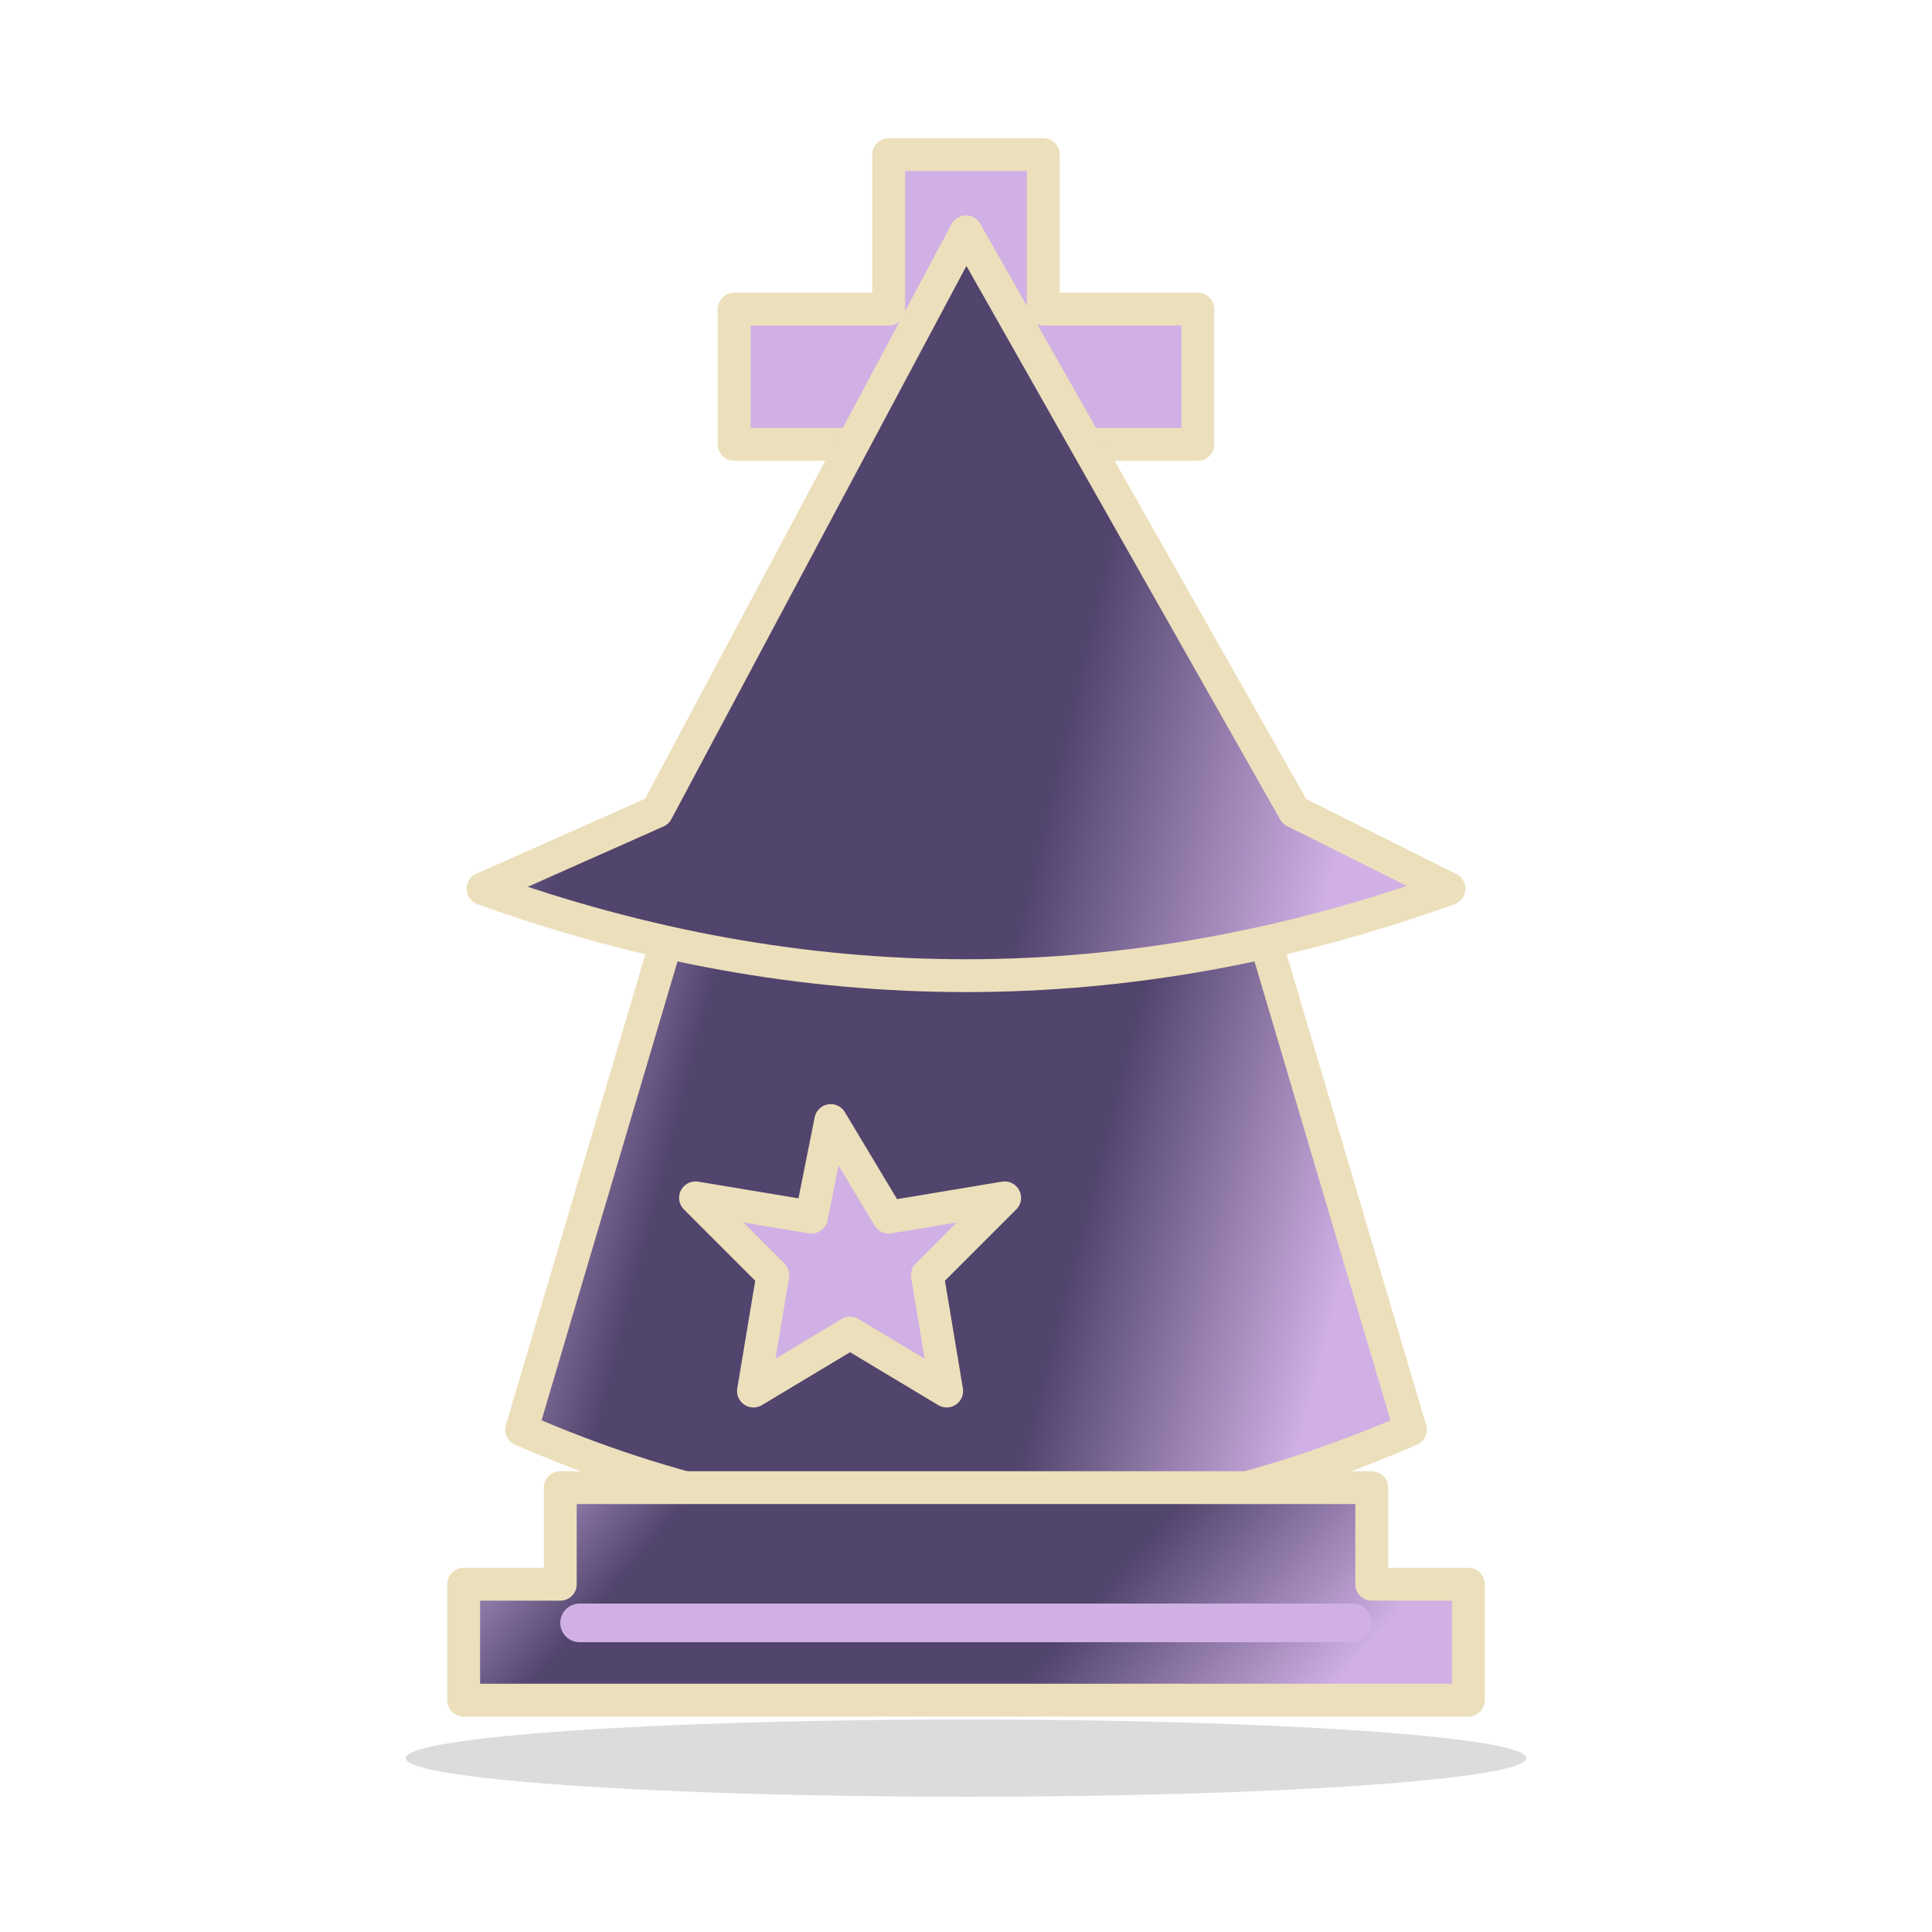
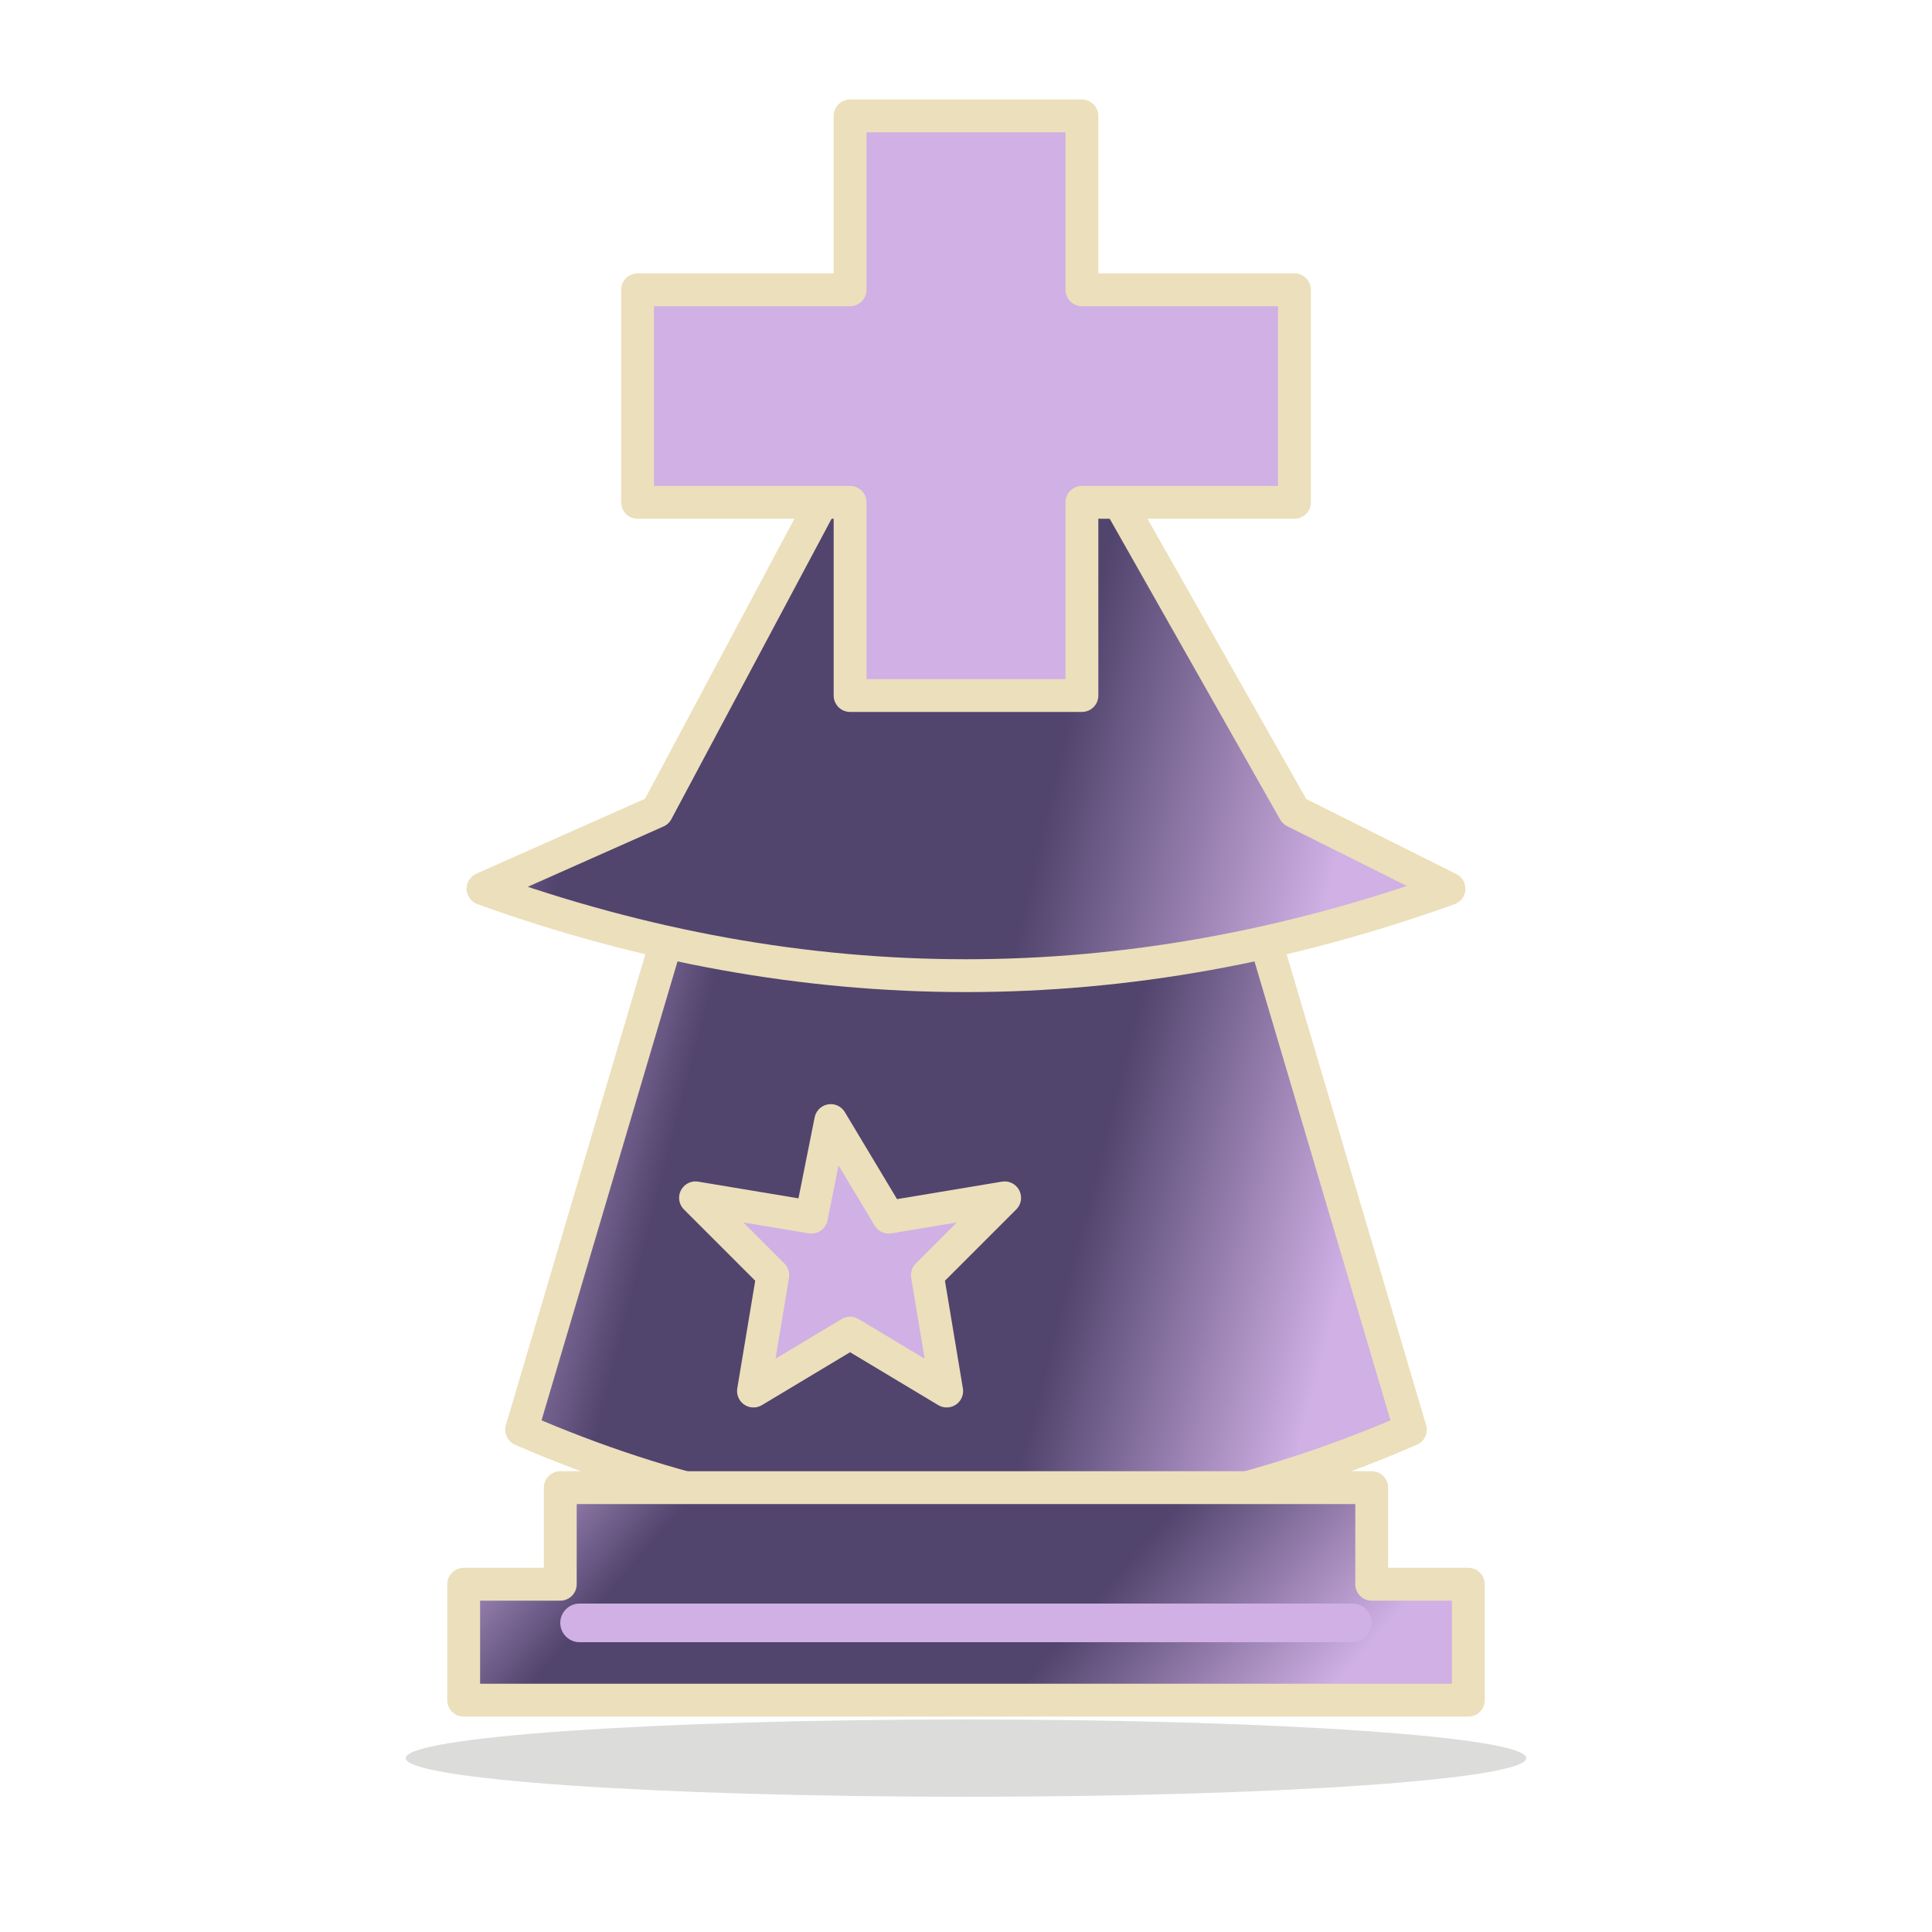
<svg xmlns="http://www.w3.org/2000/svg" viewBox="0 0 100 100">
  <defs>
    <linearGradient id="material" x2="1" y2=".18">
      <stop stop-color="#d0b0e5" />
      <stop offset=".23" stop-color="#51446d" />
      <stop offset=".7" stop-color="#51446d" />
      <stop offset="1" stop-color="#d0b0e5" />
    </linearGradient>
  </defs>
  <ellipse cx="50" cy="91" rx="29" ry="2" fill="#14130f" opacity=".15" />
  <g stroke="#ecdfbb" stroke-width="1.7" stroke-linejoin="round" stroke-linecap="round">
-     <path d="M46 8h8v8h8v7h-8v9h-8v-9h-8v-7h8Z" fill="#d0b0e5" />
    <path d="M35 47L27 74Q50 84 73 74L65 47Z" fill="url(#material)" />
    <path d="M50 12L67 42L75 46Q50 55 25 46L34 42Z" fill="url(#material)" />
    <path d="M43 58l3 5 6-1-4 4 1 6-5-3-5 3 1-6-4-4 6 1Z" fill="#d0b0e5" />
+     <path d="M44 6h12v9h11v11H56v10H44V26H33V15h11Z" fill="#d0b0e5" />
    <path d="M29 77H71V82H76V88H24V82H29Z" fill="url(#material)" />
    <path d="M30 84h40" fill="none" stroke="#d0b0e5" stroke-width="2" />
  </g>
</svg>
